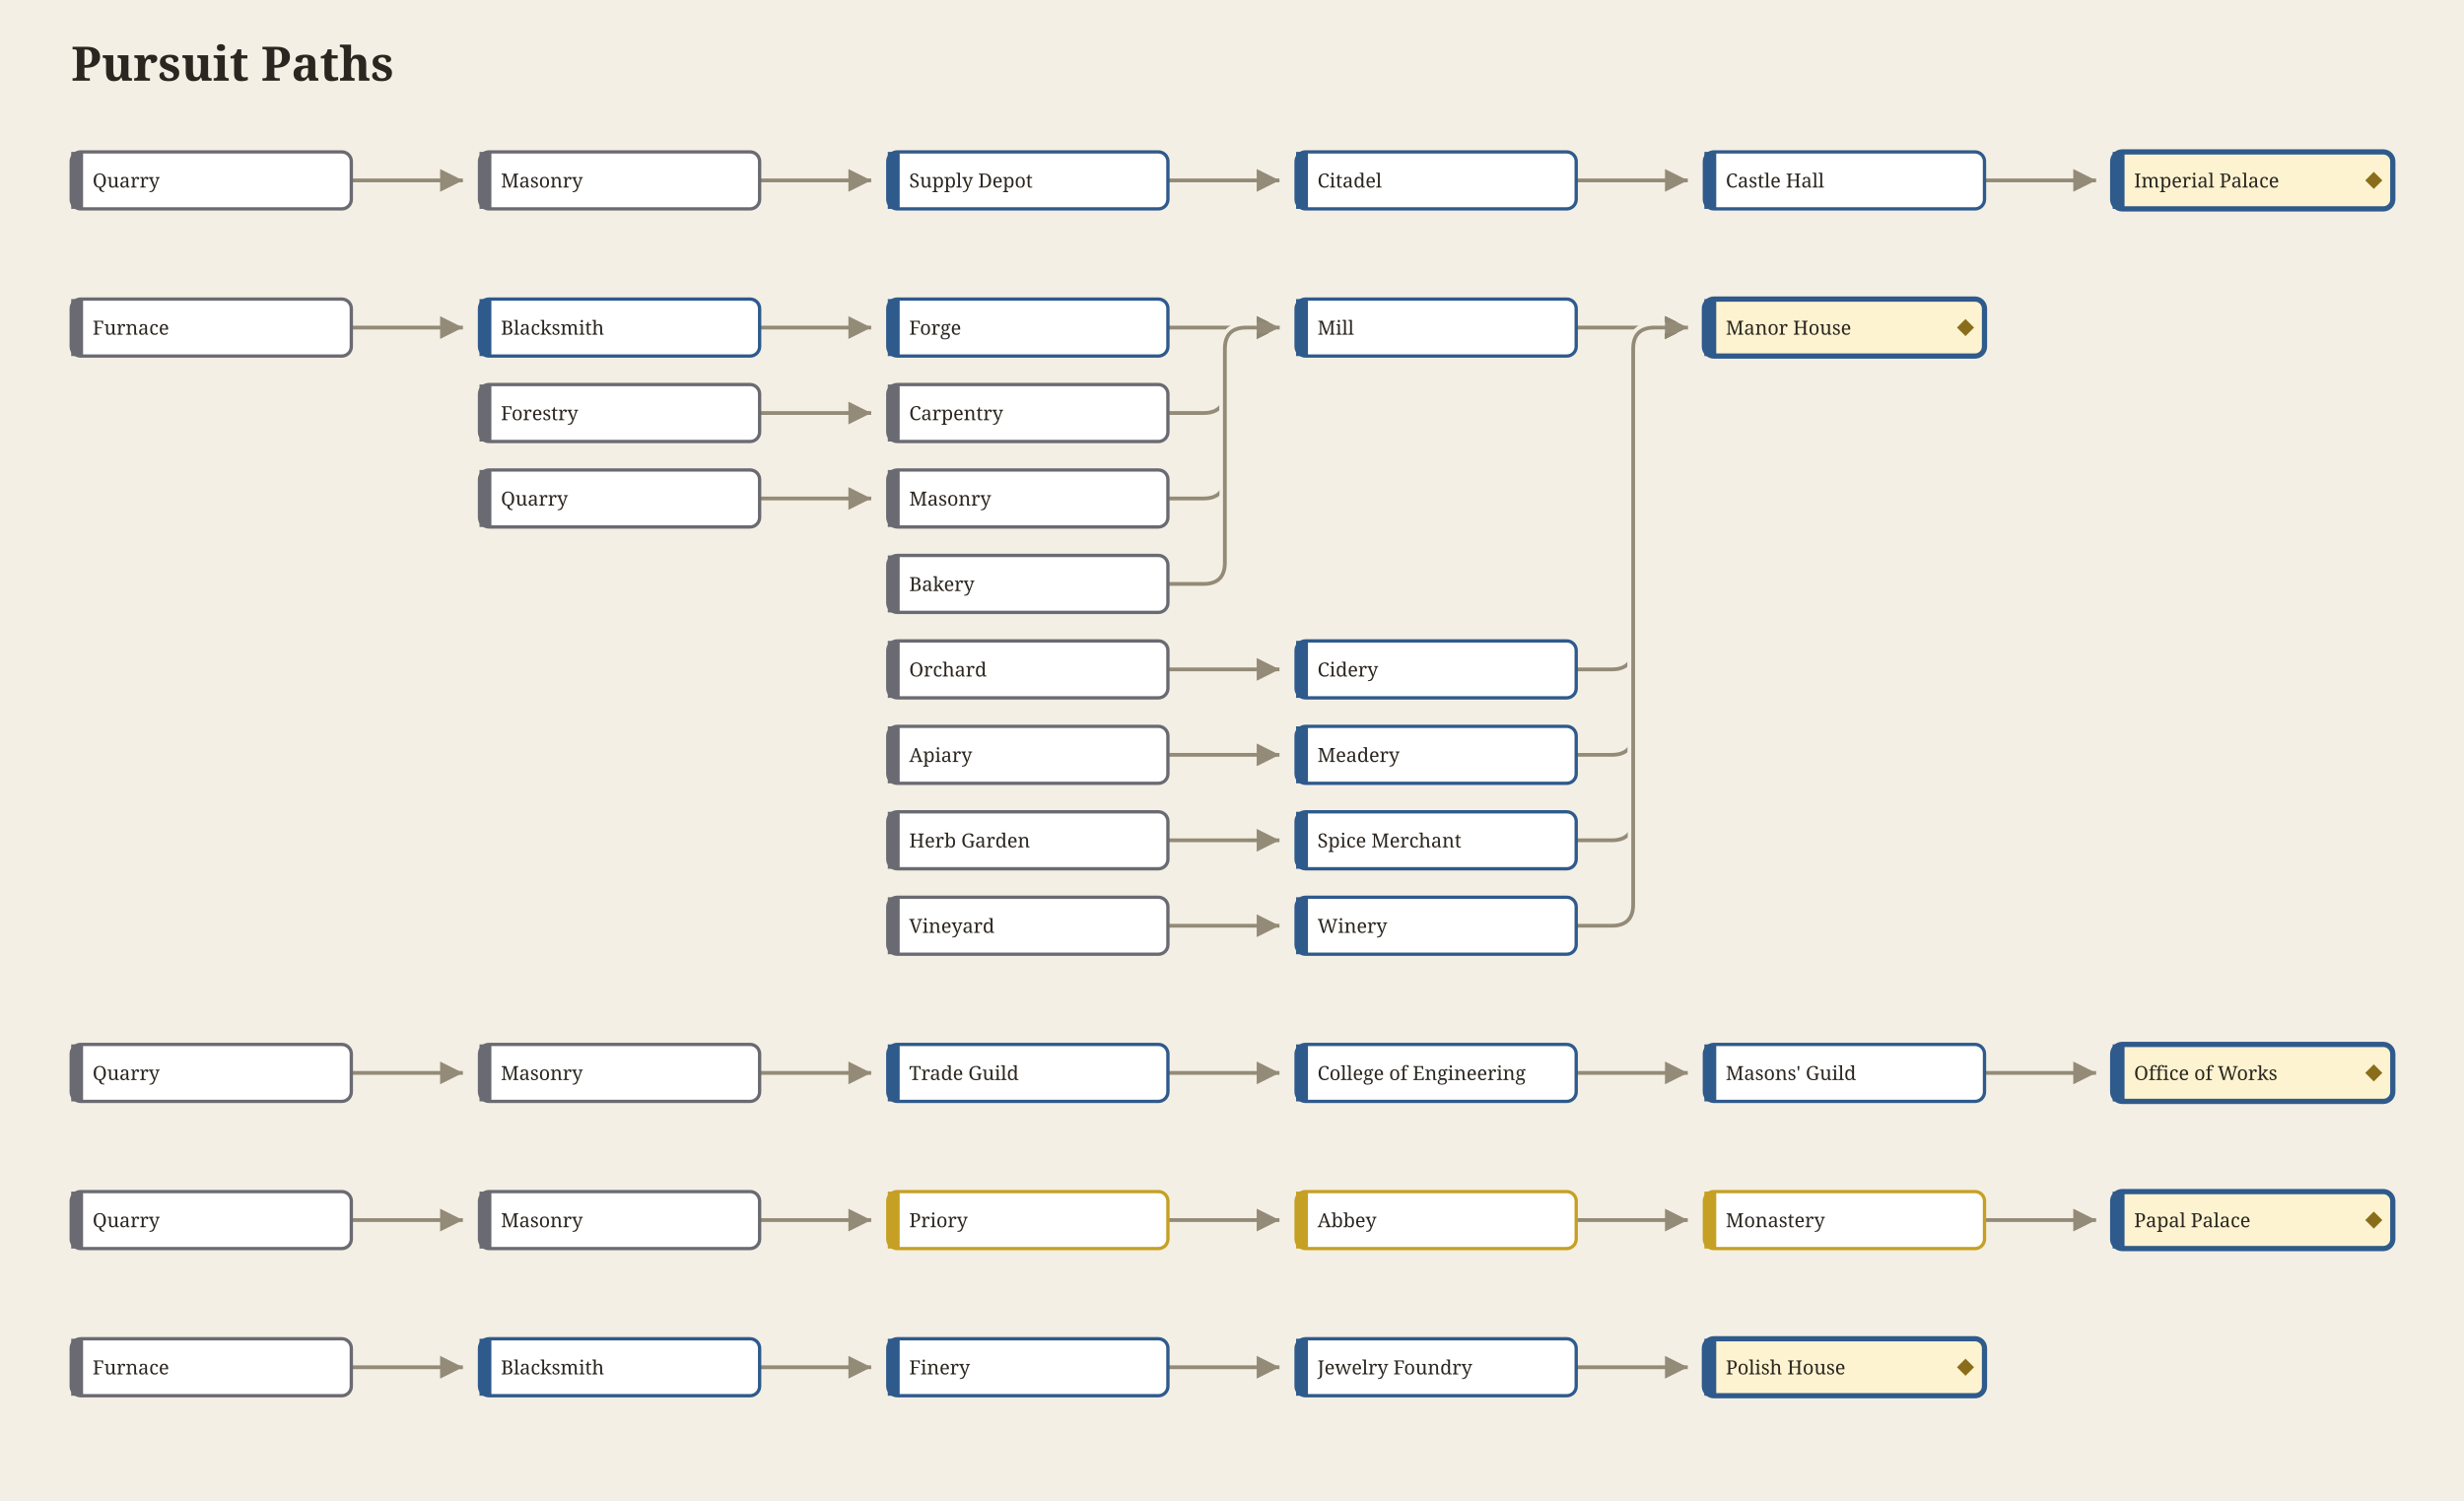
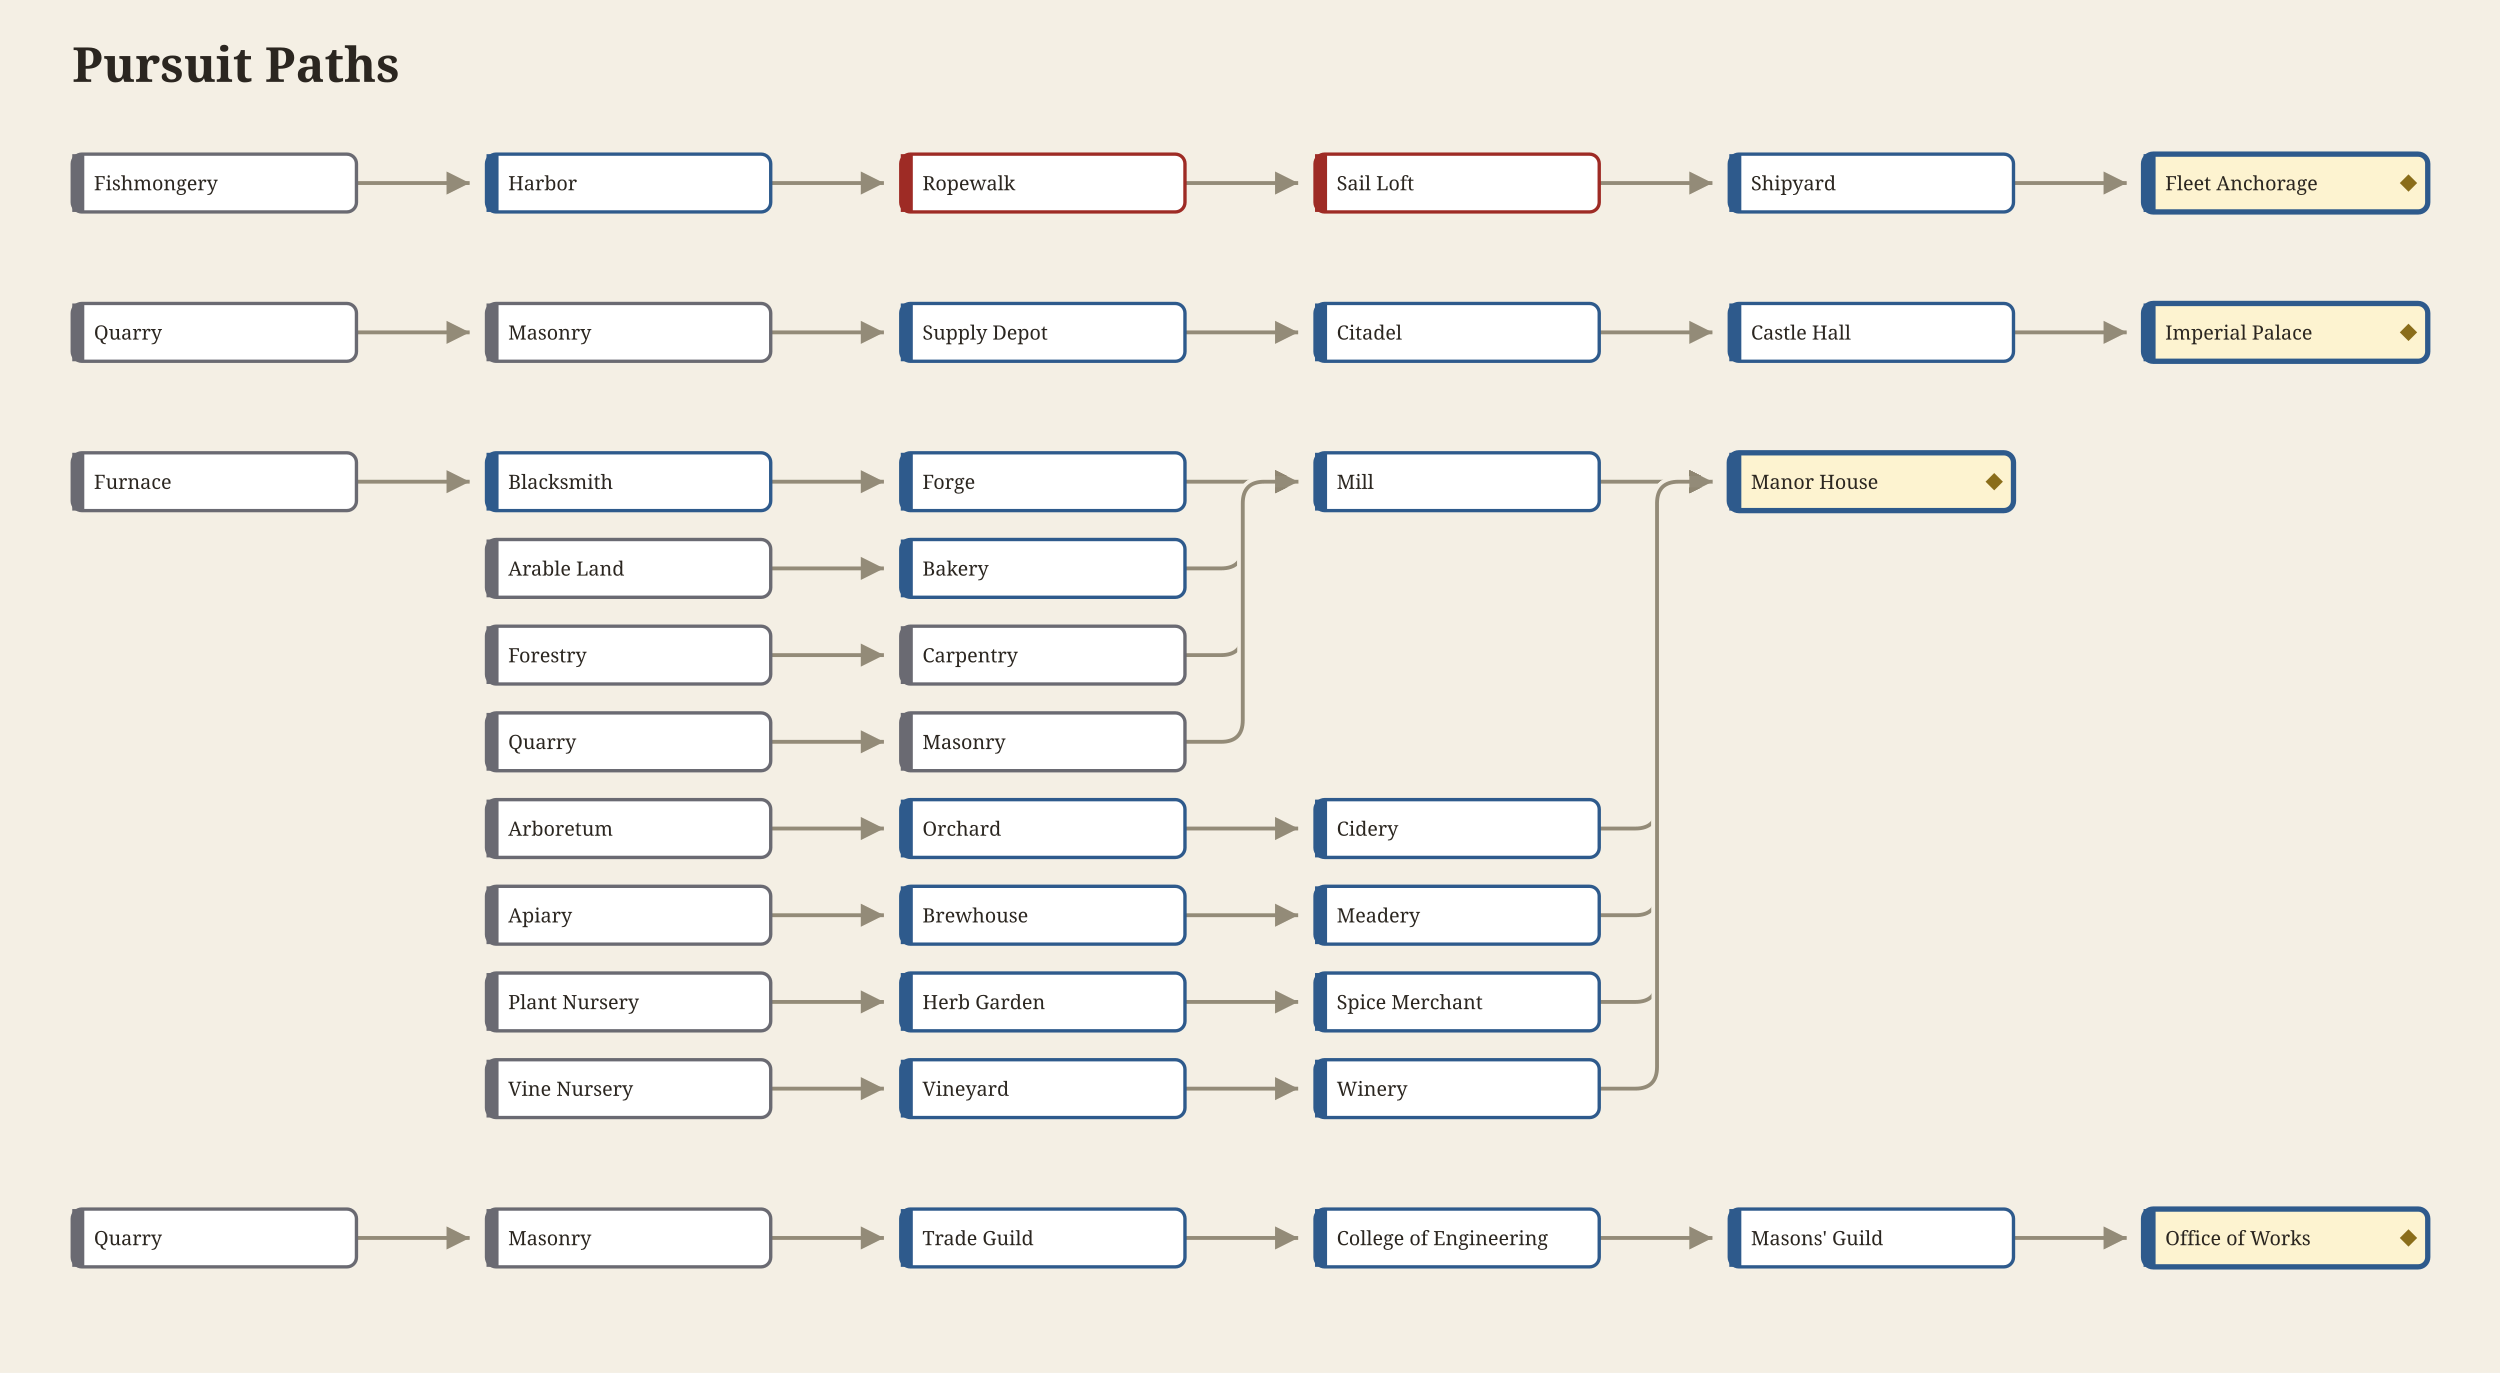
- <svg xmlns="http://www.w3.org/2000/svg" width="1038" height="632" viewBox="0 0 1038 632" font-family="Georgia, serif">
-   <rect width="1038" height="632" fill="#f4efe4" />
+ <svg xmlns="http://www.w3.org/2000/svg" width="1038" height="570" viewBox="0 0 1038 570" font-family="Georgia, serif">
+   <rect width="1038" height="570" fill="#f4efe4" />
  <defs>
    <marker id="arw-2E5A8C" markerWidth="7" markerHeight="7" refX="6" refY="3" orient="auto">
      <path d="M0,0 L6,3 L0,6 Z" fill="#2E5A8C" />
    </marker>
    <marker id="arw-9E2B25" markerWidth="7" markerHeight="7" refX="6" refY="3" orient="auto">
      <path d="M0,0 L6,3 L0,6 Z" fill="#9E2B25" />
    </marker>
    <marker id="arw-1c9c8c" markerWidth="7" markerHeight="7" refX="6" refY="3" orient="auto">
      <path d="M0,0 L6,3 L0,6 Z" fill="#1c9c8c" />
    </marker>
    <marker id="arw-C6A024" markerWidth="7" markerHeight="7" refX="6" refY="3" orient="auto">
      <path d="M0,0 L6,3 L0,6 Z" fill="#C6A024" />
    </marker>
    <marker id="arw-6A3D8F" markerWidth="7" markerHeight="7" refX="6" refY="3" orient="auto">
      <path d="M0,0 L6,3 L0,6 Z" fill="#6A3D8F" />
    </marker>
    <marker id="arw-CC6A1A" markerWidth="7" markerHeight="7" refX="6" refY="3" orient="auto">
      <path d="M0,0 L6,3 L0,6 Z" fill="#CC6A1A" />
    </marker>
    <marker id="arw-3a7d3a" markerWidth="7" markerHeight="7" refX="6" refY="3" orient="auto">
      <path d="M0,0 L6,3 L0,6 Z" fill="#3a7d3a" />
    </marker>
    <marker id="arw-b5347a" markerWidth="7" markerHeight="7" refX="6" refY="3" orient="auto">
      <path d="M0,0 L6,3 L0,6 Z" fill="#b5347a" />
    </marker>
    <marker id="arw-2b6f9e" markerWidth="7" markerHeight="7" refX="6" refY="3" orient="auto">
      <path d="M0,0 L6,3 L0,6 Z" fill="#2b6f9e" />
    </marker>
    <marker id="arw-8a6d1a" markerWidth="7" markerHeight="7" refX="6" refY="3" orient="auto">
      <path d="M0,0 L6,3 L0,6 Z" fill="#8a6d1a" />
    </marker>
    <marker id="arw-5f5647" markerWidth="7" markerHeight="7" refX="6" refY="3" orient="auto">
      <path d="M0,0 L6,3 L0,6 Z" fill="#5f5647" />
    </marker>
    <marker id="arw-7a2ea0" markerWidth="7" markerHeight="7" refX="6" refY="3" orient="auto">
      <path d="M0,0 L6,3 L0,6 Z" fill="#7a2ea0" />
    </marker>
    <marker id="arw-0f8a7e" markerWidth="7" markerHeight="7" refX="6" refY="3" orient="auto">
      <path d="M0,0 L6,3 L0,6 Z" fill="#0f8a7e" />
    </marker>
    <marker id="arw-a83232" markerWidth="7" markerHeight="7" refX="6" refY="3" orient="auto">
      <path d="M0,0 L6,3 L0,6 Z" fill="#a83232" />
    </marker>
    <marker id="arw-8f8672" markerWidth="7" markerHeight="7" refX="6" refY="3" orient="auto">
      <path d="M0,0 L6,3 L0,6 Z" fill="#8f8672" />
    </marker>
  </defs>
  <text x="30" y="34" font-size="20" font-weight="bold" fill="#2b2620">Pursuit Paths</text>
  <path d="M148,76 L195,76" fill="none" stroke="#f4efe4" stroke-width="4.6" opacity="1" />
  <path d="M148,76 L195,76" fill="none" stroke="#8f8672" stroke-width="1.6" opacity="0.95" marker-end="url(#arw-8f8672)" />
  <path d="M320,76 L367,76" fill="none" stroke="#f4efe4" stroke-width="4.6" opacity="1" />
  <path d="M320,76 L367,76" fill="none" stroke="#8f8672" stroke-width="1.6" opacity="0.95" marker-end="url(#arw-8f8672)" />
  <path d="M492,76 L539,76" fill="none" stroke="#f4efe4" stroke-width="4.6" opacity="1" />
  <path d="M492,76 L539,76" fill="none" stroke="#8f8672" stroke-width="1.6" opacity="0.95" marker-end="url(#arw-8f8672)" />
  <path d="M664,76 L711,76" fill="none" stroke="#f4efe4" stroke-width="4.6" opacity="1" />
  <path d="M664,76 L711,76" fill="none" stroke="#8f8672" stroke-width="1.6" opacity="0.95" marker-end="url(#arw-8f8672)" />
  <path d="M836,76 L883,76" fill="none" stroke="#f4efe4" stroke-width="4.6" opacity="1" />
  <path d="M836,76 L883,76" fill="none" stroke="#8f8672" stroke-width="1.6" opacity="0.95" marker-end="url(#arw-8f8672)" />
  <rect x="30" y="64" width="118" height="24" rx="4" fill="#ffffff" stroke="#6a6a72" stroke-width="1.4" />
  <rect x="30" y="64" width="5" height="24" fill="#6a6a72" />
-   <text x="39" y="79" font-size="8.2" fill="#2b2620">Quarry</text>
-   <rect x="202" y="64" width="118" height="24" rx="4" fill="#ffffff" stroke="#6a6a72" stroke-width="1.4" />
-   <rect x="202" y="64" width="5" height="24" fill="#6a6a72" />
-   <text x="211" y="79" font-size="8.2" fill="#2b2620">Masonry</text>
-   <rect x="374" y="64" width="118" height="24" rx="4" fill="#ffffff" stroke="#2E5A8C" stroke-width="1.4" />
-   <rect x="374" y="64" width="5" height="24" fill="#2E5A8C" />
-   <text x="383" y="79" font-size="8.2" fill="#2b2620">Supply Depot</text>
-   <rect x="546" y="64" width="118" height="24" rx="4" fill="#ffffff" stroke="#2E5A8C" stroke-width="1.4" />
-   <rect x="546" y="64" width="5" height="24" fill="#2E5A8C" />
-   <text x="555" y="79" font-size="8.2" fill="#2b2620">Citadel</text>
+   <text x="39" y="79" font-size="8.2" fill="#2b2620">Fishmongery</text>
+   <rect x="202" y="64" width="118" height="24" rx="4" fill="#ffffff" stroke="#2E5A8C" stroke-width="1.4" />
+   <rect x="202" y="64" width="5" height="24" fill="#2E5A8C" />
+   <text x="211" y="79" font-size="8.2" fill="#2b2620">Harbor</text>
+   <rect x="374" y="64" width="118" height="24" rx="4" fill="#ffffff" stroke="#9E2B25" stroke-width="1.4" />
+   <rect x="374" y="64" width="5" height="24" fill="#9E2B25" />
+   <text x="383" y="79" font-size="8.2" fill="#2b2620">Ropewalk</text>
+   <rect x="546" y="64" width="118" height="24" rx="4" fill="#ffffff" stroke="#9E2B25" stroke-width="1.4" />
+   <rect x="546" y="64" width="5" height="24" fill="#9E2B25" />
+   <text x="555" y="79" font-size="8.2" fill="#2b2620">Sail Loft</text>
  <rect x="718" y="64" width="118" height="24" rx="4" fill="#ffffff" stroke="#2E5A8C" stroke-width="1.4" />
  <rect x="718" y="64" width="5" height="24" fill="#2E5A8C" />
-   <text x="727" y="79" font-size="8.2" fill="#2b2620">Castle Hall</text>
+   <text x="727" y="79" font-size="8.2" fill="#2b2620">Shipyard</text>
  <rect x="890" y="64" width="118" height="24" rx="4" fill="#fdf3d0" stroke="#2E5A8C" stroke-width="2.2" />
  <rect x="890" y="64" width="5" height="24" fill="#2E5A8C" />
-   <text x="899" y="79" font-size="8.2" fill="#2b2620">Imperial Palace</text>
+   <text x="899" y="79" font-size="8.2" fill="#2b2620">Fleet Anchorage</text>
  <polygon points="1000.0,72.4 1003.6,76.0 1000.0,79.6 996.4,76.0" fill="#8a6d1a" />
  <path d="M148,138 L195,138" fill="none" stroke="#f4efe4" stroke-width="4.6" opacity="1" />
  <path d="M148,138 L195,138" fill="none" stroke="#8f8672" stroke-width="1.6" opacity="0.95" marker-end="url(#arw-8f8672)" />
  <path d="M320,138 L367,138" fill="none" stroke="#f4efe4" stroke-width="4.6" opacity="1" />
  <path d="M320,138 L367,138" fill="none" stroke="#8f8672" stroke-width="1.6" opacity="0.95" marker-end="url(#arw-8f8672)" />
-   <path d="M320,174 L367,174" fill="none" stroke="#f4efe4" stroke-width="4.6" opacity="1" />
-   <path d="M320,174 L367,174" fill="none" stroke="#8f8672" stroke-width="1.6" opacity="0.95" marker-end="url(#arw-8f8672)" />
-   <path d="M320,210 L367,210" fill="none" stroke="#f4efe4" stroke-width="4.6" opacity="1" />
-   <path d="M320,210 L367,210" fill="none" stroke="#8f8672" stroke-width="1.6" opacity="0.95" marker-end="url(#arw-8f8672)" />
  <path d="M492,138 L539,138" fill="none" stroke="#f4efe4" stroke-width="4.6" opacity="1" />
  <path d="M492,138 L539,138" fill="none" stroke="#8f8672" stroke-width="1.6" opacity="0.95" marker-end="url(#arw-8f8672)" />
-   <path d="M492,174 L507,174 Q516,174 516,165 L516,147 Q516,138 525,138 L539,138" fill="none" stroke="#f4efe4" stroke-width="4.6" opacity="1" />
-   <path d="M492,174 L507,174 Q516,174 516,165 L516,147 Q516,138 525,138 L539,138" fill="none" stroke="#8f8672" stroke-width="1.6" opacity="0.95" marker-end="url(#arw-8f8672)" />
-   <path d="M492,210 L507,210 Q516,210 516,201 L516,147 Q516,138 525,138 L539,138" fill="none" stroke="#f4efe4" stroke-width="4.6" opacity="1" />
-   <path d="M492,210 L507,210 Q516,210 516,201 L516,147 Q516,138 525,138 L539,138" fill="none" stroke="#8f8672" stroke-width="1.6" opacity="0.95" marker-end="url(#arw-8f8672)" />
-   <path d="M492,246 L507,246 Q516,246 516,237 L516,147 Q516,138 525,138 L539,138" fill="none" stroke="#f4efe4" stroke-width="4.6" opacity="1" />
-   <path d="M492,246 L507,246 Q516,246 516,237 L516,147 Q516,138 525,138 L539,138" fill="none" stroke="#8f8672" stroke-width="1.6" opacity="0.95" marker-end="url(#arw-8f8672)" />
-   <path d="M492,282 L539,282" fill="none" stroke="#f4efe4" stroke-width="4.6" opacity="1" />
-   <path d="M492,282 L539,282" fill="none" stroke="#8f8672" stroke-width="1.6" opacity="0.95" marker-end="url(#arw-8f8672)" />
-   <path d="M492,318 L539,318" fill="none" stroke="#f4efe4" stroke-width="4.6" opacity="1" />
-   <path d="M492,318 L539,318" fill="none" stroke="#8f8672" stroke-width="1.6" opacity="0.95" marker-end="url(#arw-8f8672)" />
-   <path d="M492,354 L539,354" fill="none" stroke="#f4efe4" stroke-width="4.6" opacity="1" />
-   <path d="M492,354 L539,354" fill="none" stroke="#8f8672" stroke-width="1.6" opacity="0.95" marker-end="url(#arw-8f8672)" />
-   <path d="M492,390 L539,390" fill="none" stroke="#f4efe4" stroke-width="4.6" opacity="1" />
-   <path d="M492,390 L539,390" fill="none" stroke="#8f8672" stroke-width="1.6" opacity="0.95" marker-end="url(#arw-8f8672)" />
  <path d="M664,138 L711,138" fill="none" stroke="#f4efe4" stroke-width="4.6" opacity="1" />
  <path d="M664,138 L711,138" fill="none" stroke="#8f8672" stroke-width="1.6" opacity="0.95" marker-end="url(#arw-8f8672)" />
-   <path d="M664,282 L679,282 Q688,282 688,273 L688,147 Q688,138 697,138 L711,138" fill="none" stroke="#f4efe4" stroke-width="4.6" opacity="1" />
-   <path d="M664,282 L679,282 Q688,282 688,273 L688,147 Q688,138 697,138 L711,138" fill="none" stroke="#8f8672" stroke-width="1.6" opacity="0.95" marker-end="url(#arw-8f8672)" />
-   <path d="M664,318 L679,318 Q688,318 688,309 L688,147 Q688,138 697,138 L711,138" fill="none" stroke="#f4efe4" stroke-width="4.6" opacity="1" />
-   <path d="M664,318 L679,318 Q688,318 688,309 L688,147 Q688,138 697,138 L711,138" fill="none" stroke="#8f8672" stroke-width="1.6" opacity="0.95" marker-end="url(#arw-8f8672)" />
-   <path d="M664,354 L679,354 Q688,354 688,345 L688,147 Q688,138 697,138 L711,138" fill="none" stroke="#f4efe4" stroke-width="4.6" opacity="1" />
-   <path d="M664,354 L679,354 Q688,354 688,345 L688,147 Q688,138 697,138 L711,138" fill="none" stroke="#8f8672" stroke-width="1.6" opacity="0.95" marker-end="url(#arw-8f8672)" />
-   <path d="M664,390 L679,390 Q688,390 688,381 L688,147 Q688,138 697,138 L711,138" fill="none" stroke="#f4efe4" stroke-width="4.6" opacity="1" />
-   <path d="M664,390 L679,390 Q688,390 688,381 L688,147 Q688,138 697,138 L711,138" fill="none" stroke="#8f8672" stroke-width="1.6" opacity="0.95" marker-end="url(#arw-8f8672)" />
+   <path d="M836,138 L883,138" fill="none" stroke="#f4efe4" stroke-width="4.6" opacity="1" />
+   <path d="M836,138 L883,138" fill="none" stroke="#8f8672" stroke-width="1.6" opacity="0.95" marker-end="url(#arw-8f8672)" />
  <rect x="30" y="126" width="118" height="24" rx="4" fill="#ffffff" stroke="#6a6a72" stroke-width="1.4" />
  <rect x="30" y="126" width="5" height="24" fill="#6a6a72" />
-   <text x="39" y="141" font-size="8.2" fill="#2b2620">Furnace</text>
-   <rect x="202" y="126" width="118" height="24" rx="4" fill="#ffffff" stroke="#2E5A8C" stroke-width="1.4" />
-   <rect x="202" y="126" width="5" height="24" fill="#2E5A8C" />
-   <text x="211" y="141" font-size="8.2" fill="#2b2620">Blacksmith</text>
-   <rect x="202" y="162" width="118" height="24" rx="4" fill="#ffffff" stroke="#6a6a72" stroke-width="1.4" />
-   <rect x="202" y="162" width="5" height="24" fill="#6a6a72" />
-   <text x="211" y="177" font-size="8.2" fill="#2b2620">Forestry</text>
-   <rect x="202" y="198" width="118" height="24" rx="4" fill="#ffffff" stroke="#6a6a72" stroke-width="1.4" />
-   <rect x="202" y="198" width="5" height="24" fill="#6a6a72" />
-   <text x="211" y="213" font-size="8.2" fill="#2b2620">Quarry</text>
+   <text x="39" y="141" font-size="8.2" fill="#2b2620">Quarry</text>
+   <rect x="202" y="126" width="118" height="24" rx="4" fill="#ffffff" stroke="#6a6a72" stroke-width="1.4" />
+   <rect x="202" y="126" width="5" height="24" fill="#6a6a72" />
+   <text x="211" y="141" font-size="8.2" fill="#2b2620">Masonry</text>
  <rect x="374" y="126" width="118" height="24" rx="4" fill="#ffffff" stroke="#2E5A8C" stroke-width="1.4" />
  <rect x="374" y="126" width="5" height="24" fill="#2E5A8C" />
-   <text x="383" y="141" font-size="8.2" fill="#2b2620">Forge</text>
-   <rect x="374" y="162" width="118" height="24" rx="4" fill="#ffffff" stroke="#6a6a72" stroke-width="1.4" />
-   <rect x="374" y="162" width="5" height="24" fill="#6a6a72" />
-   <text x="383" y="177" font-size="8.2" fill="#2b2620">Carpentry</text>
-   <rect x="374" y="198" width="118" height="24" rx="4" fill="#ffffff" stroke="#6a6a72" stroke-width="1.4" />
-   <rect x="374" y="198" width="5" height="24" fill="#6a6a72" />
-   <text x="383" y="213" font-size="8.2" fill="#2b2620">Masonry</text>
-   <rect x="374" y="234" width="118" height="24" rx="4" fill="#ffffff" stroke="#6a6a72" stroke-width="1.4" />
-   <rect x="374" y="234" width="5" height="24" fill="#6a6a72" />
-   <text x="383" y="249" font-size="8.2" fill="#2b2620">Bakery</text>
-   <rect x="374" y="270" width="118" height="24" rx="4" fill="#ffffff" stroke="#6a6a72" stroke-width="1.4" />
-   <rect x="374" y="270" width="5" height="24" fill="#6a6a72" />
-   <text x="383" y="285" font-size="8.2" fill="#2b2620">Orchard</text>
-   <rect x="374" y="306" width="118" height="24" rx="4" fill="#ffffff" stroke="#6a6a72" stroke-width="1.4" />
-   <rect x="374" y="306" width="5" height="24" fill="#6a6a72" />
-   <text x="383" y="321" font-size="8.2" fill="#2b2620">Apiary</text>
-   <rect x="374" y="342" width="118" height="24" rx="4" fill="#ffffff" stroke="#6a6a72" stroke-width="1.4" />
-   <rect x="374" y="342" width="5" height="24" fill="#6a6a72" />
-   <text x="383" y="357" font-size="8.2" fill="#2b2620">Herb Garden</text>
-   <rect x="374" y="378" width="118" height="24" rx="4" fill="#ffffff" stroke="#6a6a72" stroke-width="1.4" />
-   <rect x="374" y="378" width="5" height="24" fill="#6a6a72" />
-   <text x="383" y="393" font-size="8.2" fill="#2b2620">Vineyard</text>
+   <text x="383" y="141" font-size="8.2" fill="#2b2620">Supply Depot</text>
  <rect x="546" y="126" width="118" height="24" rx="4" fill="#ffffff" stroke="#2E5A8C" stroke-width="1.4" />
  <rect x="546" y="126" width="5" height="24" fill="#2E5A8C" />
-   <text x="555" y="141" font-size="8.2" fill="#2b2620">Mill</text>
-   <rect x="546" y="270" width="118" height="24" rx="4" fill="#ffffff" stroke="#2E5A8C" stroke-width="1.4" />
-   <rect x="546" y="270" width="5" height="24" fill="#2E5A8C" />
-   <text x="555" y="285" font-size="8.2" fill="#2b2620">Cidery</text>
-   <rect x="546" y="306" width="118" height="24" rx="4" fill="#ffffff" stroke="#2E5A8C" stroke-width="1.4" />
-   <rect x="546" y="306" width="5" height="24" fill="#2E5A8C" />
-   <text x="555" y="321" font-size="8.2" fill="#2b2620">Meadery</text>
-   <rect x="546" y="342" width="118" height="24" rx="4" fill="#ffffff" stroke="#2E5A8C" stroke-width="1.4" />
-   <rect x="546" y="342" width="5" height="24" fill="#2E5A8C" />
-   <text x="555" y="357" font-size="8.2" fill="#2b2620">Spice Merchant</text>
-   <rect x="546" y="378" width="118" height="24" rx="4" fill="#ffffff" stroke="#2E5A8C" stroke-width="1.4" />
-   <rect x="546" y="378" width="5" height="24" fill="#2E5A8C" />
-   <text x="555" y="393" font-size="8.2" fill="#2b2620">Winery</text>
-   <rect x="718" y="126" width="118" height="24" rx="4" fill="#fdf3d0" stroke="#2E5A8C" stroke-width="2.2" />
+   <text x="555" y="141" font-size="8.2" fill="#2b2620">Citadel</text>
+   <rect x="718" y="126" width="118" height="24" rx="4" fill="#ffffff" stroke="#2E5A8C" stroke-width="1.4" />
  <rect x="718" y="126" width="5" height="24" fill="#2E5A8C" />
-   <text x="727" y="141" font-size="8.2" fill="#2b2620">Manor House</text>
-   <polygon points="828.0,134.4 831.6,138.0 828.0,141.6 824.4,138.0" fill="#8a6d1a" />
-   <path d="M148,452 L195,452" fill="none" stroke="#f4efe4" stroke-width="4.6" opacity="1" />
-   <path d="M148,452 L195,452" fill="none" stroke="#8f8672" stroke-width="1.6" opacity="0.95" marker-end="url(#arw-8f8672)" />
+   <text x="727" y="141" font-size="8.2" fill="#2b2620">Castle Hall</text>
+   <rect x="890" y="126" width="118" height="24" rx="4" fill="#fdf3d0" stroke="#2E5A8C" stroke-width="2.2" />
+   <rect x="890" y="126" width="5" height="24" fill="#2E5A8C" />
+   <text x="899" y="141" font-size="8.2" fill="#2b2620">Imperial Palace</text>
+   <polygon points="1000.0,134.4 1003.6,138.0 1000.0,141.6 996.4,138.0" fill="#8a6d1a" />
+   <path d="M148,200 L195,200" fill="none" stroke="#f4efe4" stroke-width="4.6" opacity="1" />
+   <path d="M148,200 L195,200" fill="none" stroke="#8f8672" stroke-width="1.6" opacity="0.95" marker-end="url(#arw-8f8672)" />
+   <path d="M320,200 L367,200" fill="none" stroke="#f4efe4" stroke-width="4.6" opacity="1" />
+   <path d="M320,200 L367,200" fill="none" stroke="#8f8672" stroke-width="1.6" opacity="0.95" marker-end="url(#arw-8f8672)" />
+   <path d="M320,236 L367,236" fill="none" stroke="#f4efe4" stroke-width="4.6" opacity="1" />
+   <path d="M320,236 L367,236" fill="none" stroke="#8f8672" stroke-width="1.6" opacity="0.95" marker-end="url(#arw-8f8672)" />
+   <path d="M320,272 L367,272" fill="none" stroke="#f4efe4" stroke-width="4.6" opacity="1" />
+   <path d="M320,272 L367,272" fill="none" stroke="#8f8672" stroke-width="1.6" opacity="0.95" marker-end="url(#arw-8f8672)" />
+   <path d="M320,308 L367,308" fill="none" stroke="#f4efe4" stroke-width="4.6" opacity="1" />
+   <path d="M320,308 L367,308" fill="none" stroke="#8f8672" stroke-width="1.6" opacity="0.95" marker-end="url(#arw-8f8672)" />
+   <path d="M320,344 L367,344" fill="none" stroke="#f4efe4" stroke-width="4.6" opacity="1" />
+   <path d="M320,344 L367,344" fill="none" stroke="#8f8672" stroke-width="1.6" opacity="0.95" marker-end="url(#arw-8f8672)" />
+   <path d="M320,380 L367,380" fill="none" stroke="#f4efe4" stroke-width="4.6" opacity="1" />
+   <path d="M320,380 L367,380" fill="none" stroke="#8f8672" stroke-width="1.6" opacity="0.95" marker-end="url(#arw-8f8672)" />
+   <path d="M320,416 L367,416" fill="none" stroke="#f4efe4" stroke-width="4.6" opacity="1" />
+   <path d="M320,416 L367,416" fill="none" stroke="#8f8672" stroke-width="1.6" opacity="0.95" marker-end="url(#arw-8f8672)" />
  <path d="M320,452 L367,452" fill="none" stroke="#f4efe4" stroke-width="4.6" opacity="1" />
  <path d="M320,452 L367,452" fill="none" stroke="#8f8672" stroke-width="1.6" opacity="0.95" marker-end="url(#arw-8f8672)" />
+   <path d="M492,200 L539,200" fill="none" stroke="#f4efe4" stroke-width="4.6" opacity="1" />
+   <path d="M492,200 L539,200" fill="none" stroke="#8f8672" stroke-width="1.6" opacity="0.95" marker-end="url(#arw-8f8672)" />
+   <path d="M492,236 L507,236 Q516,236 516,227 L516,209 Q516,200 525,200 L539,200" fill="none" stroke="#f4efe4" stroke-width="4.6" opacity="1" />
+   <path d="M492,236 L507,236 Q516,236 516,227 L516,209 Q516,200 525,200 L539,200" fill="none" stroke="#8f8672" stroke-width="1.6" opacity="0.95" marker-end="url(#arw-8f8672)" />
+   <path d="M492,272 L507,272 Q516,272 516,263 L516,209 Q516,200 525,200 L539,200" fill="none" stroke="#f4efe4" stroke-width="4.6" opacity="1" />
+   <path d="M492,272 L507,272 Q516,272 516,263 L516,209 Q516,200 525,200 L539,200" fill="none" stroke="#8f8672" stroke-width="1.6" opacity="0.95" marker-end="url(#arw-8f8672)" />
+   <path d="M492,308 L507,308 Q516,308 516,299 L516,209 Q516,200 525,200 L539,200" fill="none" stroke="#f4efe4" stroke-width="4.6" opacity="1" />
+   <path d="M492,308 L507,308 Q516,308 516,299 L516,209 Q516,200 525,200 L539,200" fill="none" stroke="#8f8672" stroke-width="1.6" opacity="0.95" marker-end="url(#arw-8f8672)" />
+   <path d="M492,344 L539,344" fill="none" stroke="#f4efe4" stroke-width="4.6" opacity="1" />
+   <path d="M492,344 L539,344" fill="none" stroke="#8f8672" stroke-width="1.6" opacity="0.95" marker-end="url(#arw-8f8672)" />
+   <path d="M492,380 L539,380" fill="none" stroke="#f4efe4" stroke-width="4.6" opacity="1" />
+   <path d="M492,380 L539,380" fill="none" stroke="#8f8672" stroke-width="1.6" opacity="0.95" marker-end="url(#arw-8f8672)" />
+   <path d="M492,416 L539,416" fill="none" stroke="#f4efe4" stroke-width="4.6" opacity="1" />
+   <path d="M492,416 L539,416" fill="none" stroke="#8f8672" stroke-width="1.6" opacity="0.95" marker-end="url(#arw-8f8672)" />
  <path d="M492,452 L539,452" fill="none" stroke="#f4efe4" stroke-width="4.6" opacity="1" />
  <path d="M492,452 L539,452" fill="none" stroke="#8f8672" stroke-width="1.6" opacity="0.95" marker-end="url(#arw-8f8672)" />
-   <path d="M664,452 L711,452" fill="none" stroke="#f4efe4" stroke-width="4.6" opacity="1" />
-   <path d="M664,452 L711,452" fill="none" stroke="#8f8672" stroke-width="1.6" opacity="0.95" marker-end="url(#arw-8f8672)" />
-   <path d="M836,452 L883,452" fill="none" stroke="#f4efe4" stroke-width="4.6" opacity="1" />
-   <path d="M836,452 L883,452" fill="none" stroke="#8f8672" stroke-width="1.6" opacity="0.95" marker-end="url(#arw-8f8672)" />
-   <rect x="30" y="440" width="118" height="24" rx="4" fill="#ffffff" stroke="#6a6a72" stroke-width="1.4" />
-   <rect x="30" y="440" width="5" height="24" fill="#6a6a72" />
-   <text x="39" y="455" font-size="8.2" fill="#2b2620">Quarry</text>
+   <path d="M664,200 L711,200" fill="none" stroke="#f4efe4" stroke-width="4.6" opacity="1" />
+   <path d="M664,200 L711,200" fill="none" stroke="#8f8672" stroke-width="1.6" opacity="0.95" marker-end="url(#arw-8f8672)" />
+   <path d="M664,344 L679,344 Q688,344 688,335 L688,209 Q688,200 697,200 L711,200" fill="none" stroke="#f4efe4" stroke-width="4.6" opacity="1" />
+   <path d="M664,344 L679,344 Q688,344 688,335 L688,209 Q688,200 697,200 L711,200" fill="none" stroke="#8f8672" stroke-width="1.6" opacity="0.95" marker-end="url(#arw-8f8672)" />
+   <path d="M664,380 L679,380 Q688,380 688,371 L688,209 Q688,200 697,200 L711,200" fill="none" stroke="#f4efe4" stroke-width="4.6" opacity="1" />
+   <path d="M664,380 L679,380 Q688,380 688,371 L688,209 Q688,200 697,200 L711,200" fill="none" stroke="#8f8672" stroke-width="1.6" opacity="0.95" marker-end="url(#arw-8f8672)" />
+   <path d="M664,416 L679,416 Q688,416 688,407 L688,209 Q688,200 697,200 L711,200" fill="none" stroke="#f4efe4" stroke-width="4.6" opacity="1" />
+   <path d="M664,416 L679,416 Q688,416 688,407 L688,209 Q688,200 697,200 L711,200" fill="none" stroke="#8f8672" stroke-width="1.6" opacity="0.95" marker-end="url(#arw-8f8672)" />
+   <path d="M664,452 L679,452 Q688,452 688,443 L688,209 Q688,200 697,200 L711,200" fill="none" stroke="#f4efe4" stroke-width="4.6" opacity="1" />
+   <path d="M664,452 L679,452 Q688,452 688,443 L688,209 Q688,200 697,200 L711,200" fill="none" stroke="#8f8672" stroke-width="1.6" opacity="0.95" marker-end="url(#arw-8f8672)" />
+   <rect x="30" y="188" width="118" height="24" rx="4" fill="#ffffff" stroke="#6a6a72" stroke-width="1.4" />
+   <rect x="30" y="188" width="5" height="24" fill="#6a6a72" />
+   <text x="39" y="203" font-size="8.2" fill="#2b2620">Furnace</text>
+   <rect x="202" y="188" width="118" height="24" rx="4" fill="#ffffff" stroke="#2E5A8C" stroke-width="1.4" />
+   <rect x="202" y="188" width="5" height="24" fill="#2E5A8C" />
+   <text x="211" y="203" font-size="8.2" fill="#2b2620">Blacksmith</text>
+   <rect x="202" y="224" width="118" height="24" rx="4" fill="#ffffff" stroke="#6a6a72" stroke-width="1.4" />
+   <rect x="202" y="224" width="5" height="24" fill="#6a6a72" />
+   <text x="211" y="239" font-size="8.2" fill="#2b2620">Arable Land</text>
+   <rect x="202" y="260" width="118" height="24" rx="4" fill="#ffffff" stroke="#6a6a72" stroke-width="1.4" />
+   <rect x="202" y="260" width="5" height="24" fill="#6a6a72" />
+   <text x="211" y="275" font-size="8.2" fill="#2b2620">Forestry</text>
+   <rect x="202" y="296" width="118" height="24" rx="4" fill="#ffffff" stroke="#6a6a72" stroke-width="1.4" />
+   <rect x="202" y="296" width="5" height="24" fill="#6a6a72" />
+   <text x="211" y="311" font-size="8.2" fill="#2b2620">Quarry</text>
+   <rect x="202" y="332" width="118" height="24" rx="4" fill="#ffffff" stroke="#6a6a72" stroke-width="1.4" />
+   <rect x="202" y="332" width="5" height="24" fill="#6a6a72" />
+   <text x="211" y="347" font-size="8.2" fill="#2b2620">Arboretum</text>
+   <rect x="202" y="368" width="118" height="24" rx="4" fill="#ffffff" stroke="#6a6a72" stroke-width="1.4" />
+   <rect x="202" y="368" width="5" height="24" fill="#6a6a72" />
+   <text x="211" y="383" font-size="8.2" fill="#2b2620">Apiary</text>
+   <rect x="202" y="404" width="118" height="24" rx="4" fill="#ffffff" stroke="#6a6a72" stroke-width="1.4" />
+   <rect x="202" y="404" width="5" height="24" fill="#6a6a72" />
+   <text x="211" y="419" font-size="8.2" fill="#2b2620">Plant Nursery</text>
  <rect x="202" y="440" width="118" height="24" rx="4" fill="#ffffff" stroke="#6a6a72" stroke-width="1.4" />
  <rect x="202" y="440" width="5" height="24" fill="#6a6a72" />
-   <text x="211" y="455" font-size="8.2" fill="#2b2620">Masonry</text>
+   <text x="211" y="455" font-size="8.2" fill="#2b2620">Vine Nursery</text>
+   <rect x="374" y="188" width="118" height="24" rx="4" fill="#ffffff" stroke="#2E5A8C" stroke-width="1.4" />
+   <rect x="374" y="188" width="5" height="24" fill="#2E5A8C" />
+   <text x="383" y="203" font-size="8.2" fill="#2b2620">Forge</text>
+   <rect x="374" y="224" width="118" height="24" rx="4" fill="#ffffff" stroke="#2E5A8C" stroke-width="1.4" />
+   <rect x="374" y="224" width="5" height="24" fill="#2E5A8C" />
+   <text x="383" y="239" font-size="8.2" fill="#2b2620">Bakery</text>
+   <rect x="374" y="260" width="118" height="24" rx="4" fill="#ffffff" stroke="#6a6a72" stroke-width="1.4" />
+   <rect x="374" y="260" width="5" height="24" fill="#6a6a72" />
+   <text x="383" y="275" font-size="8.2" fill="#2b2620">Carpentry</text>
+   <rect x="374" y="296" width="118" height="24" rx="4" fill="#ffffff" stroke="#6a6a72" stroke-width="1.4" />
+   <rect x="374" y="296" width="5" height="24" fill="#6a6a72" />
+   <text x="383" y="311" font-size="8.2" fill="#2b2620">Masonry</text>
+   <rect x="374" y="332" width="118" height="24" rx="4" fill="#ffffff" stroke="#2E5A8C" stroke-width="1.4" />
+   <rect x="374" y="332" width="5" height="24" fill="#2E5A8C" />
+   <text x="383" y="347" font-size="8.2" fill="#2b2620">Orchard</text>
+   <rect x="374" y="368" width="118" height="24" rx="4" fill="#ffffff" stroke="#2E5A8C" stroke-width="1.4" />
+   <rect x="374" y="368" width="5" height="24" fill="#2E5A8C" />
+   <text x="383" y="383" font-size="8.2" fill="#2b2620">Brewhouse</text>
+   <rect x="374" y="404" width="118" height="24" rx="4" fill="#ffffff" stroke="#2E5A8C" stroke-width="1.4" />
+   <rect x="374" y="404" width="5" height="24" fill="#2E5A8C" />
+   <text x="383" y="419" font-size="8.2" fill="#2b2620">Herb Garden</text>
  <rect x="374" y="440" width="118" height="24" rx="4" fill="#ffffff" stroke="#2E5A8C" stroke-width="1.4" />
  <rect x="374" y="440" width="5" height="24" fill="#2E5A8C" />
-   <text x="383" y="455" font-size="8.2" fill="#2b2620">Trade Guild</text>
+   <text x="383" y="455" font-size="8.2" fill="#2b2620">Vineyard</text>
+   <rect x="546" y="188" width="118" height="24" rx="4" fill="#ffffff" stroke="#2E5A8C" stroke-width="1.4" />
+   <rect x="546" y="188" width="5" height="24" fill="#2E5A8C" />
+   <text x="555" y="203" font-size="8.2" fill="#2b2620">Mill</text>
+   <rect x="546" y="332" width="118" height="24" rx="4" fill="#ffffff" stroke="#2E5A8C" stroke-width="1.4" />
+   <rect x="546" y="332" width="5" height="24" fill="#2E5A8C" />
+   <text x="555" y="347" font-size="8.2" fill="#2b2620">Cidery</text>
+   <rect x="546" y="368" width="118" height="24" rx="4" fill="#ffffff" stroke="#2E5A8C" stroke-width="1.4" />
+   <rect x="546" y="368" width="5" height="24" fill="#2E5A8C" />
+   <text x="555" y="383" font-size="8.2" fill="#2b2620">Meadery</text>
+   <rect x="546" y="404" width="118" height="24" rx="4" fill="#ffffff" stroke="#2E5A8C" stroke-width="1.4" />
+   <rect x="546" y="404" width="5" height="24" fill="#2E5A8C" />
+   <text x="555" y="419" font-size="8.2" fill="#2b2620">Spice Merchant</text>
  <rect x="546" y="440" width="118" height="24" rx="4" fill="#ffffff" stroke="#2E5A8C" stroke-width="1.4" />
  <rect x="546" y="440" width="5" height="24" fill="#2E5A8C" />
-   <text x="555" y="455" font-size="8.2" fill="#2b2620">College of Engineering</text>
-   <rect x="718" y="440" width="118" height="24" rx="4" fill="#ffffff" stroke="#2E5A8C" stroke-width="1.4" />
-   <rect x="718" y="440" width="5" height="24" fill="#2E5A8C" />
-   <text x="727" y="455" font-size="8.2" fill="#2b2620">Masons' Guild</text>
-   <rect x="890" y="440" width="118" height="24" rx="4" fill="#fdf3d0" stroke="#2E5A8C" stroke-width="2.2" />
-   <rect x="890" y="440" width="5" height="24" fill="#2E5A8C" />
-   <text x="899" y="455" font-size="8.2" fill="#2b2620">Office of Works</text>
-   <polygon points="1000.0,448.4 1003.6,452.0 1000.0,455.6 996.4,452.0" fill="#8a6d1a" />
+   <text x="555" y="455" font-size="8.2" fill="#2b2620">Winery</text>
+   <rect x="718" y="188" width="118" height="24" rx="4" fill="#fdf3d0" stroke="#2E5A8C" stroke-width="2.2" />
+   <rect x="718" y="188" width="5" height="24" fill="#2E5A8C" />
+   <text x="727" y="203" font-size="8.2" fill="#2b2620">Manor House</text>
+   <polygon points="828.0,196.4 831.6,200.0 828.0,203.6 824.4,200.0" fill="#8a6d1a" />
  <path d="M148,514 L195,514" fill="none" stroke="#f4efe4" stroke-width="4.6" opacity="1" />
  <path d="M148,514 L195,514" fill="none" stroke="#8f8672" stroke-width="1.6" opacity="0.95" marker-end="url(#arw-8f8672)" />
  <path d="M320,514 L367,514" fill="none" stroke="#f4efe4" stroke-width="4.6" opacity="1" />
  <path d="M320,514 L367,514" fill="none" stroke="#8f8672" stroke-width="1.6" opacity="0.95" marker-end="url(#arw-8f8672)" />
  <path d="M492,514 L539,514" fill="none" stroke="#f4efe4" stroke-width="4.6" opacity="1" />
  <path d="M492,514 L539,514" fill="none" stroke="#8f8672" stroke-width="1.6" opacity="0.95" marker-end="url(#arw-8f8672)" />
  <path d="M664,514 L711,514" fill="none" stroke="#f4efe4" stroke-width="4.6" opacity="1" />
  <path d="M664,514 L711,514" fill="none" stroke="#8f8672" stroke-width="1.6" opacity="0.95" marker-end="url(#arw-8f8672)" />
  <path d="M836,514 L883,514" fill="none" stroke="#f4efe4" stroke-width="4.6" opacity="1" />
  <path d="M836,514 L883,514" fill="none" stroke="#8f8672" stroke-width="1.6" opacity="0.95" marker-end="url(#arw-8f8672)" />
  <rect x="30" y="502" width="118" height="24" rx="4" fill="#ffffff" stroke="#6a6a72" stroke-width="1.4" />
  <rect x="30" y="502" width="5" height="24" fill="#6a6a72" />
  <text x="39" y="517" font-size="8.2" fill="#2b2620">Quarry</text>
  <rect x="202" y="502" width="118" height="24" rx="4" fill="#ffffff" stroke="#6a6a72" stroke-width="1.4" />
  <rect x="202" y="502" width="5" height="24" fill="#6a6a72" />
  <text x="211" y="517" font-size="8.2" fill="#2b2620">Masonry</text>
-   <rect x="374" y="502" width="118" height="24" rx="4" fill="#ffffff" stroke="#C6A024" stroke-width="1.4" />
-   <rect x="374" y="502" width="5" height="24" fill="#C6A024" />
-   <text x="383" y="517" font-size="8.2" fill="#2b2620">Priory</text>
-   <rect x="546" y="502" width="118" height="24" rx="4" fill="#ffffff" stroke="#C6A024" stroke-width="1.4" />
-   <rect x="546" y="502" width="5" height="24" fill="#C6A024" />
-   <text x="555" y="517" font-size="8.2" fill="#2b2620">Abbey</text>
-   <rect x="718" y="502" width="118" height="24" rx="4" fill="#ffffff" stroke="#C6A024" stroke-width="1.4" />
-   <rect x="718" y="502" width="5" height="24" fill="#C6A024" />
-   <text x="727" y="517" font-size="8.2" fill="#2b2620">Monastery</text>
+   <rect x="374" y="502" width="118" height="24" rx="4" fill="#ffffff" stroke="#2E5A8C" stroke-width="1.4" />
+   <rect x="374" y="502" width="5" height="24" fill="#2E5A8C" />
+   <text x="383" y="517" font-size="8.2" fill="#2b2620">Trade Guild</text>
+   <rect x="546" y="502" width="118" height="24" rx="4" fill="#ffffff" stroke="#2E5A8C" stroke-width="1.4" />
+   <rect x="546" y="502" width="5" height="24" fill="#2E5A8C" />
+   <text x="555" y="517" font-size="8.2" fill="#2b2620">College of Engineering</text>
+   <rect x="718" y="502" width="118" height="24" rx="4" fill="#ffffff" stroke="#2E5A8C" stroke-width="1.4" />
+   <rect x="718" y="502" width="5" height="24" fill="#2E5A8C" />
+   <text x="727" y="517" font-size="8.2" fill="#2b2620">Masons' Guild</text>
  <rect x="890" y="502" width="118" height="24" rx="4" fill="#fdf3d0" stroke="#2E5A8C" stroke-width="2.2" />
  <rect x="890" y="502" width="5" height="24" fill="#2E5A8C" />
-   <text x="899" y="517" font-size="8.2" fill="#2b2620">Papal Palace</text>
+   <text x="899" y="517" font-size="8.2" fill="#2b2620">Office of Works</text>
  <polygon points="1000.0,510.4 1003.6,514.0 1000.0,517.6 996.4,514.0" fill="#8a6d1a" />
-   <path d="M148,576 L195,576" fill="none" stroke="#f4efe4" stroke-width="4.6" opacity="1" />
-   <path d="M148,576 L195,576" fill="none" stroke="#8f8672" stroke-width="1.6" opacity="0.95" marker-end="url(#arw-8f8672)" />
-   <path d="M320,576 L367,576" fill="none" stroke="#f4efe4" stroke-width="4.6" opacity="1" />
-   <path d="M320,576 L367,576" fill="none" stroke="#8f8672" stroke-width="1.6" opacity="0.95" marker-end="url(#arw-8f8672)" />
-   <path d="M492,576 L539,576" fill="none" stroke="#f4efe4" stroke-width="4.6" opacity="1" />
-   <path d="M492,576 L539,576" fill="none" stroke="#8f8672" stroke-width="1.6" opacity="0.95" marker-end="url(#arw-8f8672)" />
-   <path d="M664,576 L711,576" fill="none" stroke="#f4efe4" stroke-width="4.6" opacity="1" />
-   <path d="M664,576 L711,576" fill="none" stroke="#8f8672" stroke-width="1.6" opacity="0.95" marker-end="url(#arw-8f8672)" />
-   <rect x="30" y="564" width="118" height="24" rx="4" fill="#ffffff" stroke="#6a6a72" stroke-width="1.4" />
-   <rect x="30" y="564" width="5" height="24" fill="#6a6a72" />
-   <text x="39" y="579" font-size="8.2" fill="#2b2620">Furnace</text>
-   <rect x="202" y="564" width="118" height="24" rx="4" fill="#ffffff" stroke="#2E5A8C" stroke-width="1.4" />
-   <rect x="202" y="564" width="5" height="24" fill="#2E5A8C" />
-   <text x="211" y="579" font-size="8.2" fill="#2b2620">Blacksmith</text>
-   <rect x="374" y="564" width="118" height="24" rx="4" fill="#ffffff" stroke="#2E5A8C" stroke-width="1.4" />
-   <rect x="374" y="564" width="5" height="24" fill="#2E5A8C" />
-   <text x="383" y="579" font-size="8.2" fill="#2b2620">Finery</text>
-   <rect x="546" y="564" width="118" height="24" rx="4" fill="#ffffff" stroke="#2E5A8C" stroke-width="1.4" />
-   <rect x="546" y="564" width="5" height="24" fill="#2E5A8C" />
-   <text x="555" y="579" font-size="8.2" fill="#2b2620">Jewelry Foundry</text>
-   <rect x="718" y="564" width="118" height="24" rx="4" fill="#fdf3d0" stroke="#2E5A8C" stroke-width="2.2" />
-   <rect x="718" y="564" width="5" height="24" fill="#2E5A8C" />
-   <text x="727" y="579" font-size="8.2" fill="#2b2620">Polish House</text>
-   <polygon points="828.0,572.4 831.6,576.0 828.0,579.6 824.4,576.0" fill="#8a6d1a" />
</svg>
